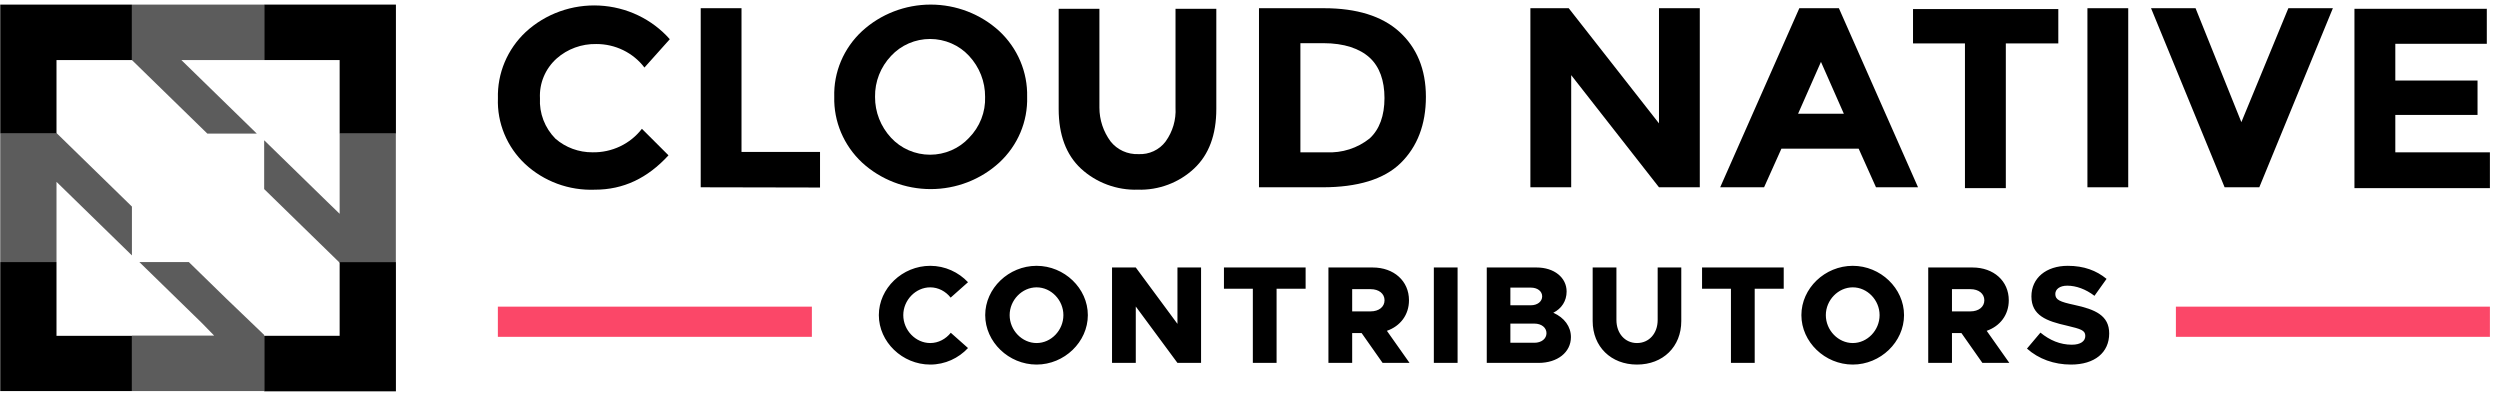
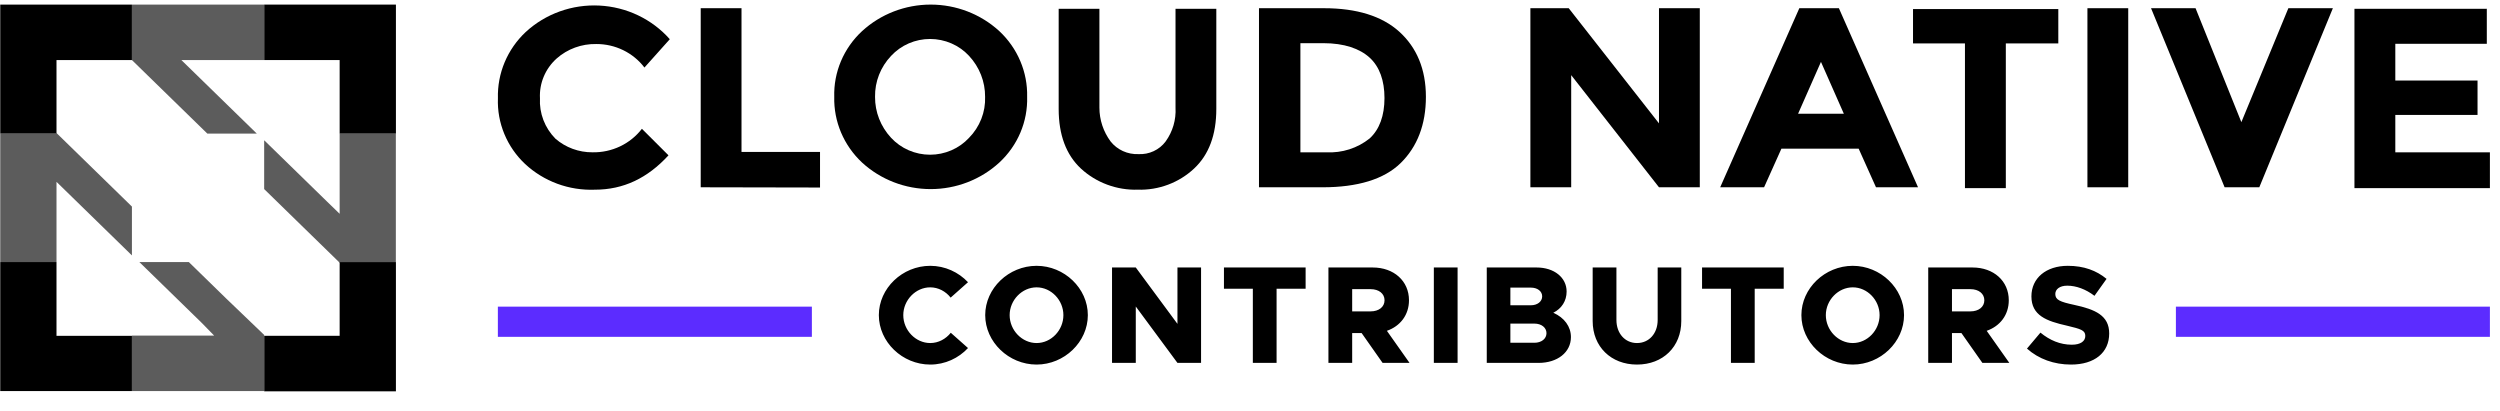
<svg xmlns="http://www.w3.org/2000/svg" width="207" height="34" viewBox="0 0 207 34" fill="none">
-   <rect x="41.223" y="25.39" width="26" height="2.5" fill="#FB4768" />
+   <rect x="41.223" y="25.39" width="26" height="2.5" fill="#5C2CFF" />
  <path d="M77.023 30.186C78.254 30.186 79.369 29.657 80.151 28.818L78.725 27.553C78.311 28.07 77.701 28.404 77.023 28.404C75.816 28.404 74.792 27.346 74.792 26.092C74.792 24.85 75.816 23.792 77.023 23.792C77.69 23.792 78.311 24.126 78.713 24.643L80.151 23.367C79.369 22.539 78.254 22.01 77.023 22.01C74.712 22.01 72.768 23.873 72.768 26.092C72.768 28.312 74.712 30.186 77.023 30.186ZM85.83 30.186C88.13 30.186 90.073 28.312 90.073 26.092C90.073 23.873 88.13 22.01 85.83 22.01C83.519 22.01 81.575 23.873 81.575 26.092C81.575 28.312 83.519 30.186 85.83 30.186ZM85.83 28.404C84.623 28.404 83.599 27.346 83.599 26.092C83.599 24.85 84.623 23.792 85.83 23.792C87.037 23.792 88.049 24.85 88.049 26.092C88.049 27.346 87.037 28.404 85.83 28.404ZM92.076 30.048H94.043V25.379L97.493 30.048H99.448V22.148H97.493V26.817L94.043 22.148H92.076V30.048ZM103.735 30.048H105.701V23.907H108.105V22.148H101.343V23.907H103.735V30.048ZM116.71 30.048L114.835 27.392C115.951 27.001 116.664 26.069 116.664 24.862C116.664 23.263 115.41 22.148 113.662 22.148H109.994V30.048H111.96V27.576H112.742L114.479 30.048H116.71ZM111.96 23.942H113.49C114.168 23.942 114.64 24.31 114.64 24.862C114.64 25.414 114.168 25.782 113.49 25.782H111.96V23.942ZM118.722 30.048H120.688V22.148H118.722V30.048ZM123.104 30.048H127.393C128.957 30.048 130.073 29.174 130.073 27.909C130.073 27.047 129.532 26.299 128.612 25.897C129.302 25.552 129.716 24.919 129.716 24.137C129.716 22.987 128.693 22.148 127.232 22.148H123.104V30.048ZM125.059 25.276V23.815H126.761C127.301 23.815 127.692 24.114 127.692 24.54C127.692 24.965 127.301 25.276 126.761 25.276H125.059ZM125.059 28.381V26.794H127.048C127.635 26.794 128.049 27.127 128.049 27.587C128.049 28.047 127.635 28.381 127.048 28.381H125.059ZM135.542 30.186C137.704 30.186 139.21 28.703 139.21 26.587V22.148H137.255V26.495C137.255 27.61 136.542 28.404 135.542 28.404C134.553 28.404 133.84 27.61 133.84 26.495V22.148H131.873V26.587C131.873 28.703 133.391 30.186 135.542 30.186ZM143.322 30.048H145.289V23.907H147.692V22.148H140.93V23.907H143.322V30.048ZM153.41 30.186C155.71 30.186 157.654 28.312 157.654 26.092C157.654 23.873 155.71 22.01 153.41 22.01C151.099 22.01 149.155 23.873 149.155 26.092C149.155 28.312 151.099 30.186 153.41 30.186ZM153.41 28.404C152.203 28.404 151.179 27.346 151.179 26.092C151.179 24.85 152.203 23.792 153.41 23.792C154.618 23.792 155.63 24.85 155.63 26.092C155.63 27.346 154.618 28.404 153.41 28.404ZM166.373 30.048L164.498 27.392C165.614 27.001 166.327 26.069 166.327 24.862C166.327 23.263 165.073 22.148 163.325 22.148H159.657V30.048H161.623V27.576H162.405L164.142 30.048H166.373ZM161.623 23.942H163.153C163.831 23.942 164.303 24.31 164.303 24.862C164.303 25.414 163.831 25.782 163.153 25.782H161.623V23.942ZM171.479 30.186C173.434 30.186 174.641 29.197 174.641 27.61C174.641 26.127 173.503 25.621 171.732 25.241C170.559 24.988 170.179 24.827 170.179 24.344C170.179 23.953 170.536 23.654 171.168 23.654C171.904 23.654 172.698 23.942 173.422 24.494L174.423 23.091C173.583 22.401 172.548 22.01 171.214 22.01C169.42 22.01 168.201 23.022 168.201 24.54C168.201 26.127 169.455 26.587 171.145 26.966C172.295 27.242 172.663 27.346 172.663 27.817C172.663 28.243 172.284 28.542 171.548 28.542C170.582 28.542 169.719 28.174 168.949 27.541L167.833 28.864C168.799 29.726 170.076 30.186 171.479 30.186Z" fill="black" />
-   <rect x="180.164" y="25.39" width="26" height="2.5" fill="#FB4768" />
+   <rect x="180.164" y="25.39" width="26" height="2.5" fill="#5C2CFF" />
  <path d="M49.055 12.611C49.847 12.627 50.631 12.458 51.343 12.12C52.055 11.781 52.675 11.282 53.15 10.664L55.351 12.861C53.611 14.758 51.614 15.706 49.26 15.706C48.199 15.748 47.141 15.581 46.148 15.216C45.156 14.85 44.248 14.294 43.48 13.58C42.733 12.878 42.147 12.031 41.759 11.093C41.371 10.156 41.19 9.149 41.228 8.138C41.199 7.117 41.389 6.101 41.785 5.155C42.182 4.21 42.777 3.355 43.532 2.647C44.343 1.9 45.302 1.321 46.349 0.945C47.397 0.569 48.512 0.405 49.626 0.461C50.741 0.517 51.833 0.792 52.835 1.271C53.837 1.75 54.73 2.421 55.459 3.246L53.36 5.592C52.898 4.985 52.295 4.492 51.602 4.154C50.908 3.816 50.143 3.642 49.367 3.645C48.158 3.623 46.986 4.051 46.091 4.843C45.626 5.26 45.261 5.771 45.023 6.34C44.784 6.91 44.677 7.524 44.709 8.138C44.676 8.751 44.773 9.365 44.993 9.94C45.214 10.515 45.552 11.04 45.989 11.483C46.833 12.216 47.925 12.618 49.055 12.611Z" fill="black" />
  <path d="M58.019 15.507V0.68H61.397V12.581H67.898V15.527L58.019 15.507Z" fill="black" />
  <path d="M82.743 13.46C81.205 14.871 79.173 15.657 77.061 15.657C74.95 15.657 72.917 14.871 71.379 13.46C70.629 12.758 70.037 11.912 69.64 10.976C69.244 10.039 69.051 9.032 69.076 8.018C69.047 7.005 69.237 5.996 69.634 5.059C70.031 4.121 70.625 3.276 71.379 2.577C72.917 1.166 74.95 0.38 77.061 0.38C79.173 0.38 81.205 1.166 82.743 2.577C83.494 3.278 84.086 4.124 84.482 5.061C84.879 5.998 85.071 7.005 85.047 8.018C85.076 9.032 84.886 10.041 84.489 10.978C84.092 11.916 83.497 12.761 82.743 13.46ZM81.566 8.018C81.576 6.764 81.1 5.552 80.235 4.624C79.828 4.184 79.33 3.832 78.775 3.592C78.219 3.351 77.618 3.227 77.01 3.227C76.402 3.227 75.801 3.351 75.246 3.592C74.69 3.832 74.193 4.184 73.785 4.624C72.91 5.546 72.433 6.762 72.454 8.018C72.445 9.273 72.92 10.485 73.785 11.413C74.193 11.853 74.69 12.205 75.246 12.445C75.801 12.686 76.402 12.81 77.01 12.81C77.618 12.81 78.219 12.686 78.775 12.445C79.33 12.205 79.828 11.853 80.235 11.413C80.678 10.963 81.025 10.43 81.253 9.847C81.482 9.264 81.588 8.642 81.566 8.018Z" fill="black" />
  <path d="M91.958 11.713C92.228 12.054 92.578 12.327 92.979 12.51C93.38 12.692 93.819 12.778 94.261 12.761C94.697 12.784 95.131 12.699 95.524 12.516C95.918 12.333 96.258 12.057 96.514 11.713C97.102 10.897 97.39 9.912 97.333 8.917V0.73H100.711V9.017C100.711 11.163 100.097 12.811 98.868 13.959C98.25 14.537 97.519 14.99 96.72 15.29C95.92 15.59 95.067 15.732 94.21 15.706C93.346 15.732 92.485 15.59 91.677 15.29C90.869 14.991 90.129 14.538 89.501 13.959C88.272 12.811 87.658 11.163 87.658 9.017V0.73H91.031V8.917C91.032 9.921 91.356 10.899 91.958 11.713Z" fill="black" />
  <path d="M115.864 2.627C117.297 3.925 118.065 5.722 118.065 8.018C118.065 10.315 117.348 12.162 115.966 13.51C114.584 14.858 112.383 15.507 109.516 15.507H104.244V0.68H109.619C112.332 0.68 114.431 1.329 115.864 2.627ZM113.407 11.463C114.226 10.714 114.635 9.566 114.635 8.118C114.635 6.671 114.226 5.522 113.407 4.774C112.588 4.025 111.308 3.575 109.567 3.575H107.673V12.611H109.823C111.123 12.679 112.401 12.269 113.407 11.463Z" fill="black" />
  <path d="M137.364 0.68H140.743V15.507H137.364L130.095 6.221V15.507H126.716V0.68H129.89L137.364 10.215V0.68Z" fill="black" />
  <path d="M155.332 15.507L153.898 12.312H147.5L146.066 15.507H142.432L148.984 0.68H152.26L158.813 15.507H155.332ZM150.776 5.123L148.882 9.416H152.67L150.776 5.123Z" fill="black" />
  <path d="M166.082 3.595V15.577H162.698V3.595H158.398V0.75H170.428V3.595H166.082Z" fill="black" />
  <path d="M172.839 0.68H176.217V15.507H172.839V0.68Z" fill="black" />
  <path d="M185.585 10.115L189.476 0.68H193.162L187.07 15.507H184.198L178.106 0.68H181.792L185.585 10.115Z" fill="black" />
  <path d="M205.908 0.68V3.625H198.332V6.671H205.14V9.516H198.332V12.611H206.164V15.577H194.948V0.73H205.903L205.908 0.68Z" fill="black" />
  <path d="M4.678 21.697H0.02V32.38H10.923V27.807H4.678V21.697Z" fill="black" />
  <path d="M28.123 21.747V27.807H21.878V32.4H32.782V21.697H28.067L28.123 21.747Z" fill="black" />
  <path d="M0.02 11.063H4.729L4.678 11.014V4.973H10.923V0.38H0.02V11.063Z" fill="black" />
  <path d="M21.878 0.38V4.973H28.123V11.063H32.782V0.38H21.878Z" fill="black" />
  <g opacity="0.8">
    <path opacity="0.8" d="M21.264 11.063L15.018 4.973H21.878V0.38H10.923V4.973L17.168 11.063H21.264Z" fill="black" />
    <path opacity="0.8" d="M15.633 21.697H11.537L16.708 26.739L17.731 27.787H10.923V32.38H21.878V27.737L18.755 24.742L15.633 21.697Z" fill="black" />
    <path opacity="0.8" d="M28.123 11.063V17.703L27.043 16.655L21.873 11.613V15.656L24.944 18.652L28.067 21.697H32.776V11.063H28.123Z" fill="black" />
    <path opacity="0.8" d="M10.923 17.104L4.729 11.063H0.02V21.697H4.678V15.057L10.923 21.148V17.104Z" fill="black" />
  </g>
</svg>
